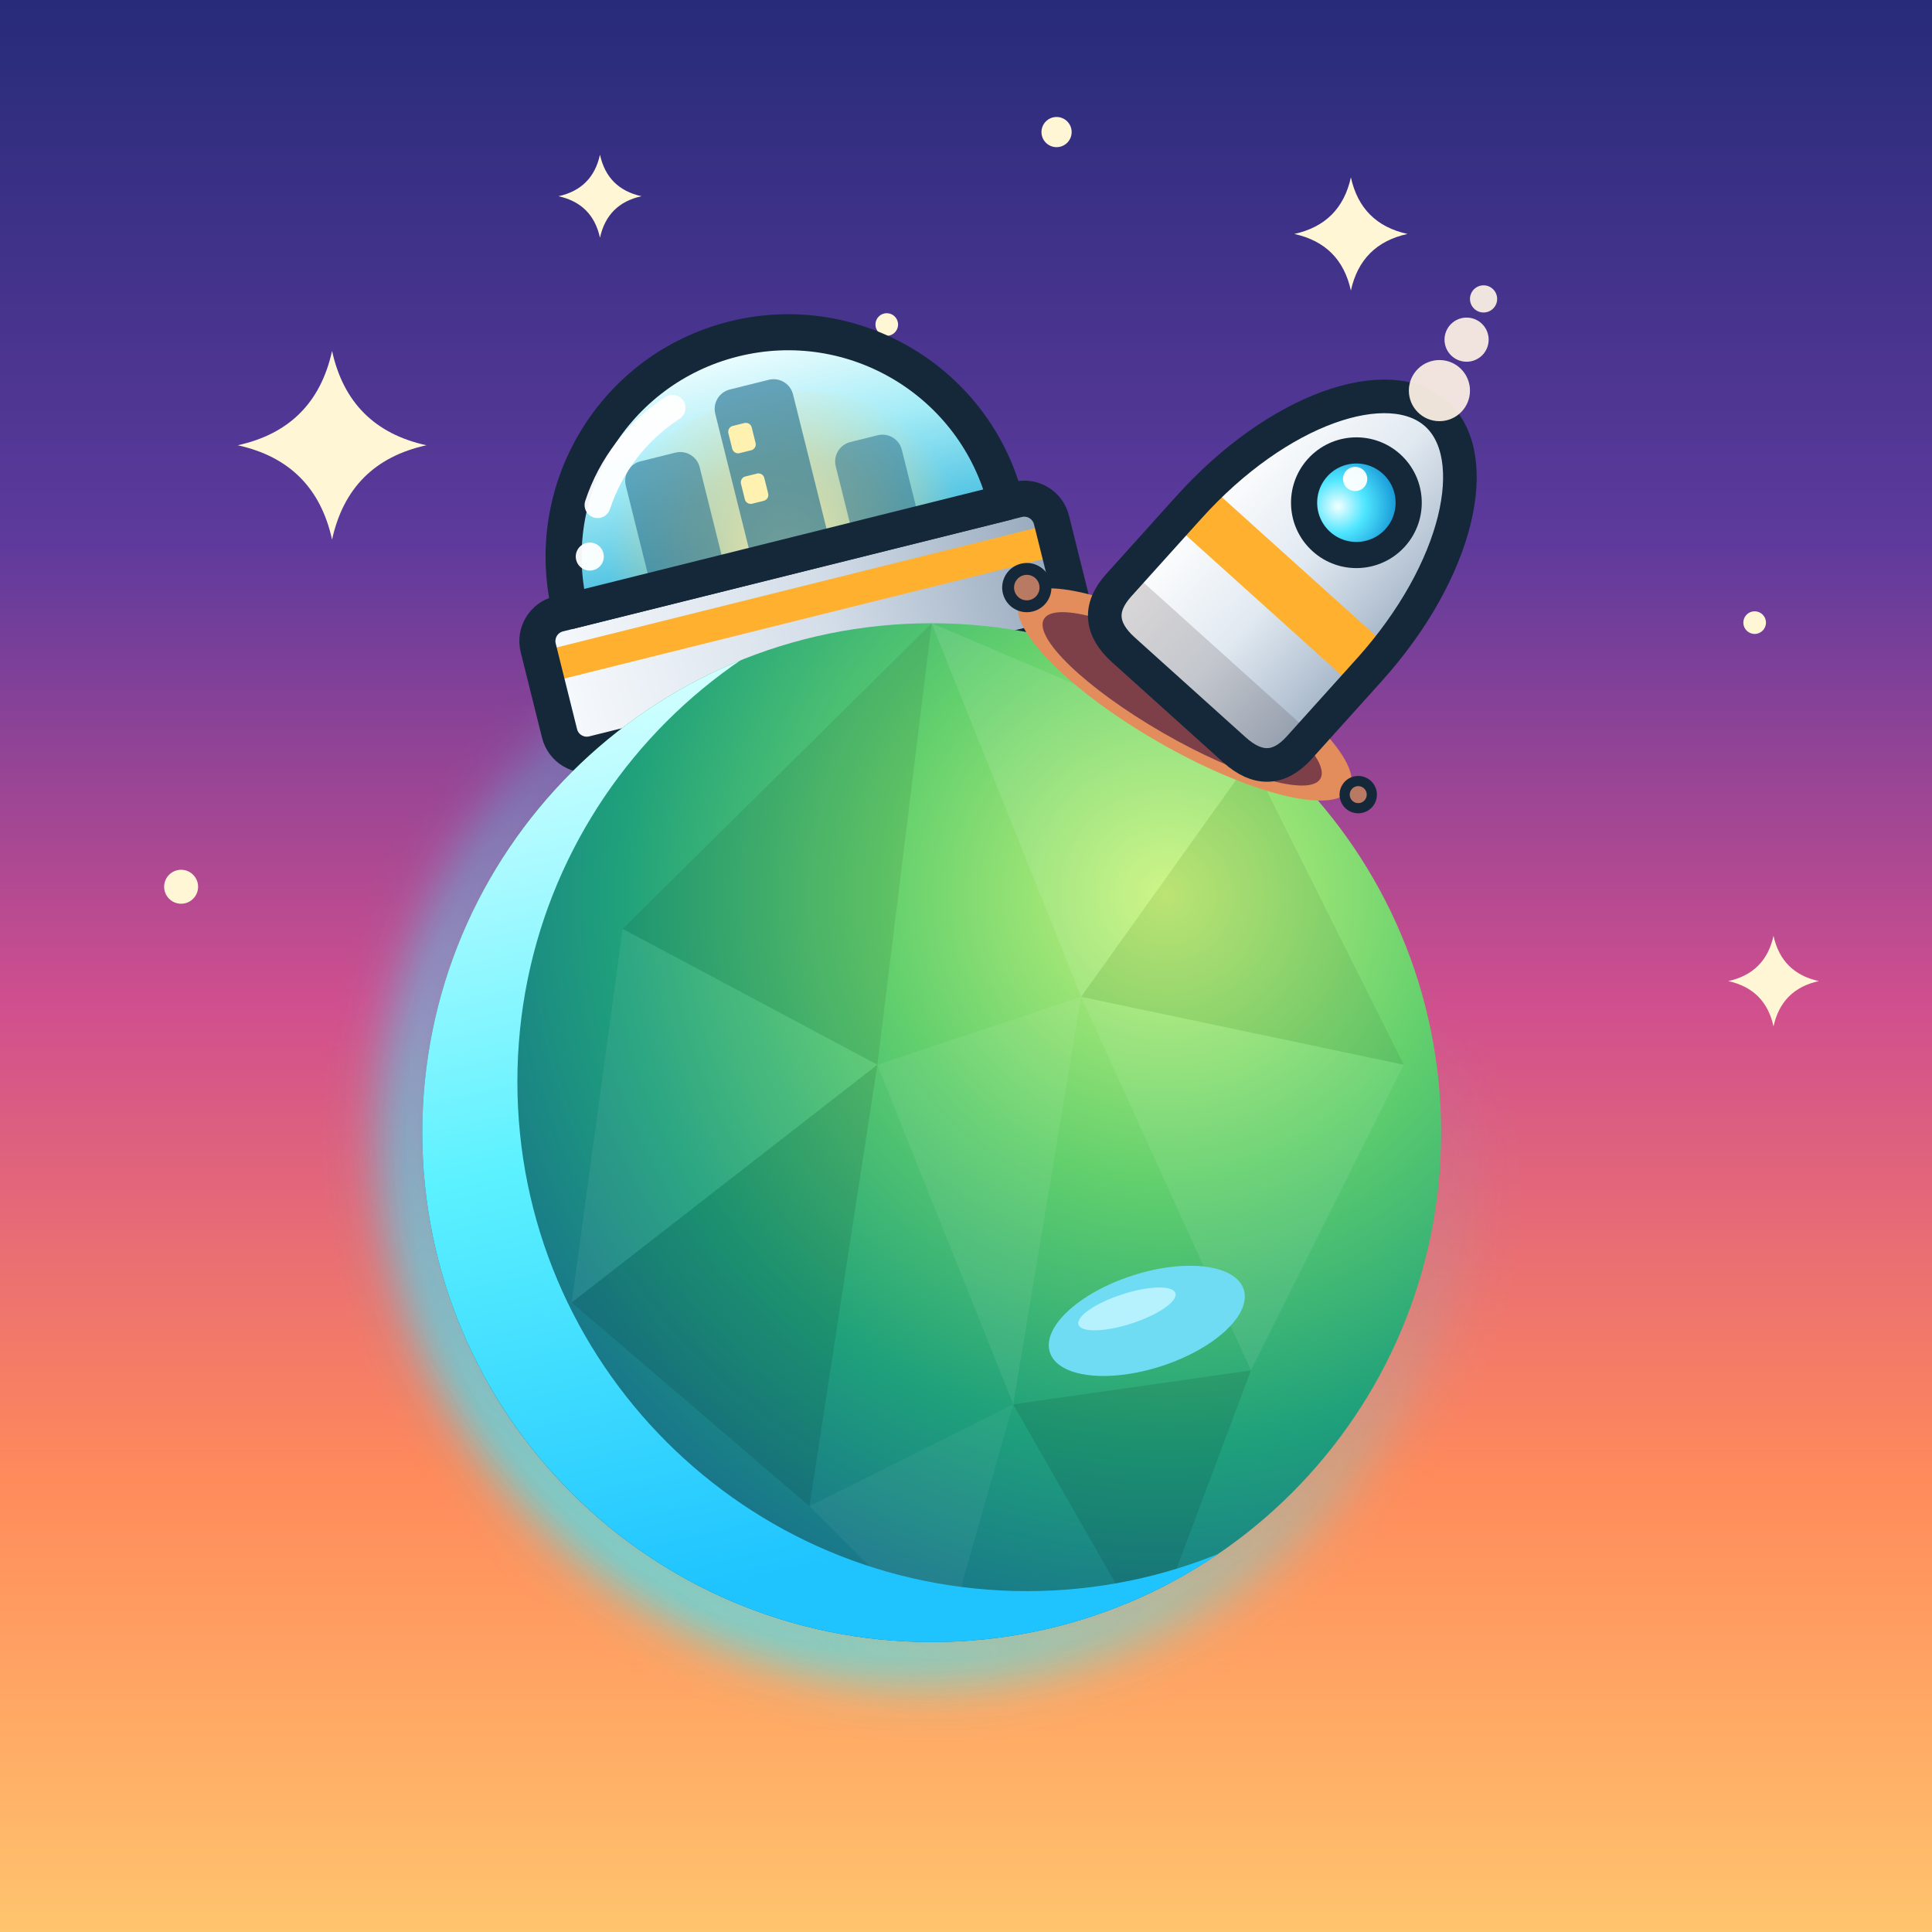
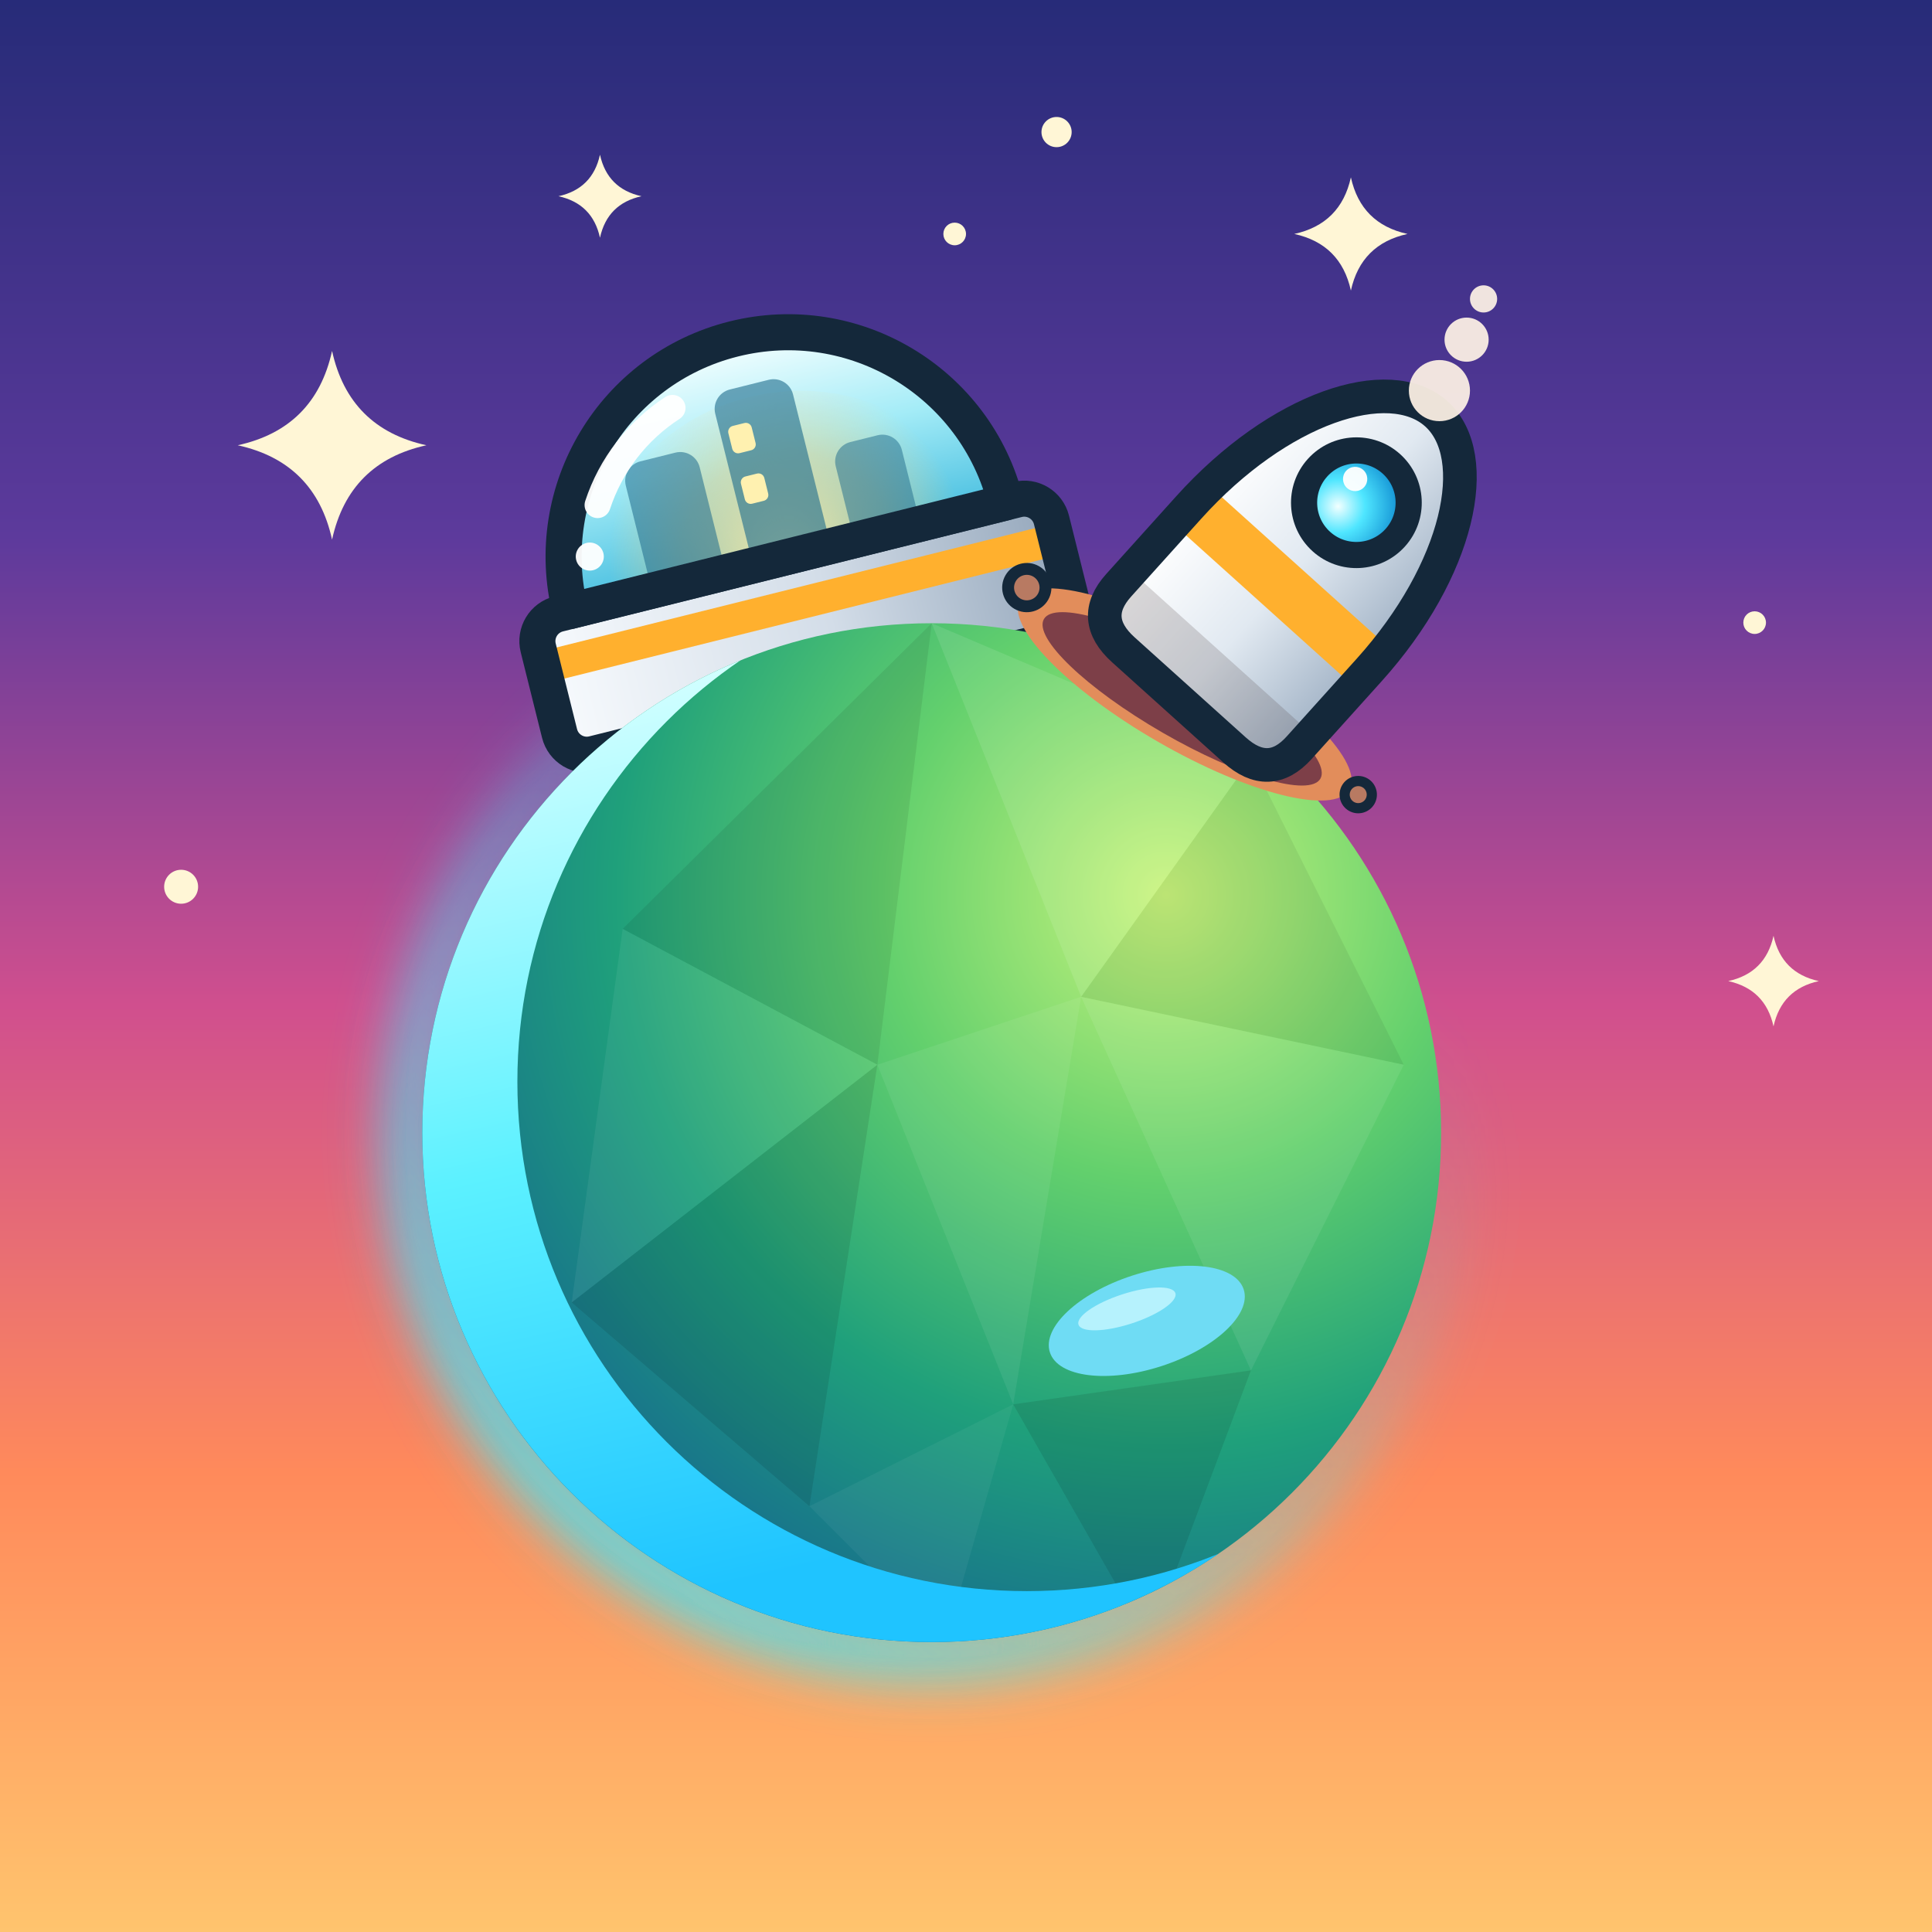
<svg xmlns="http://www.w3.org/2000/svg" viewBox="0 0 1024 1024" width="1024" height="1024">
  <defs>
    <linearGradient id="gSky" x1="0" y1="0" x2="0" y2="1">
      <stop offset="0" stop-color="#262b78" />
      <stop offset="0.28" stop-color="#5d3a9c" />
      <stop offset="0.52" stop-color="#d04f8e" />
      <stop offset="0.76" stop-color="#ff8a5b" />
      <stop offset="1" stop-color="#ffc56e" />
    </linearGradient>
    <path id="spark" d="M0,-100 Q18,-18 100,0 Q18,18 0,100 Q-18,18 -100,0 Q-18,-18 0,-100Z" />
    <radialGradient id="gPlanet" cx="650" cy="500" r="560" gradientUnits="userSpaceOnUse">
      <stop offset="0" stop-color="#c9f47c" />
      <stop offset="0.3" stop-color="#63d06d" />
      <stop offset="0.58" stop-color="#1fa07b" />
      <stop offset="0.82" stop-color="#176f8d" />
      <stop offset="1" stop-color="#1b4a88" />
    </radialGradient>
    <linearGradient id="gCres" x1="300" y1="380" x2="420" y2="900" gradientUnits="userSpaceOnUse">
      <stop offset="0" stop-color="#d4ffff" />
      <stop offset="0.5" stop-color="#5cf1ff" />
      <stop offset="1" stop-color="#1fc4ff" />
    </linearGradient>
    <linearGradient id="gGlass" x1="0" y1="-140" x2="0" y2="-28" gradientUnits="userSpaceOnUse">
      <stop offset="0" stop-color="#f6ffff" />
      <stop offset="0.5" stop-color="#a4ecf7" />
      <stop offset="1" stop-color="#49bfe0" />
    </linearGradient>
    <radialGradient id="gWarm" cx="0" cy="-26" r="90" gradientUnits="userSpaceOnUse">
      <stop offset="0" stop-color="#fff1b0" stop-opacity="0.95" />
      <stop offset="0.6" stop-color="#ffd37a" stop-opacity="0.45" />
      <stop offset="1" stop-color="#ffd37a" stop-opacity="0" />
    </radialGradient>
    <linearGradient id="gTitan" x1="-130" y1="0" x2="130" y2="0" gradientUnits="userSpaceOnUse">
      <stop offset="0" stop-color="#f7fafd" />
      <stop offset="0.55" stop-color="#d3dde8" />
      <stop offset="1" stop-color="#97a9bd" />
    </linearGradient>
    <linearGradient id="gPod" x1="-65" y1="0" x2="65" y2="0" gradientUnits="userSpaceOnUse">
      <stop offset="0" stop-color="#ffffff" />
      <stop offset="0.5" stop-color="#e1e9f1" />
      <stop offset="1" stop-color="#a2b3c6" />
    </linearGradient>
    <radialGradient id="gPort" cx="-6" cy="-104" r="32" gradientUnits="userSpaceOnUse">
      <stop offset="0" stop-color="#f2ffff" />
      <stop offset="0.45" stop-color="#4fe6ff" />
      <stop offset="1" stop-color="#1696d6" />
    </radialGradient>
    <clipPath id="cPlanet">
      <circle cx="512" cy="640" r="300" />
    </clipPath>
    <clipPath id="cDome">
      <path d="M-112,-28 A112,112 0 0 1 112,-28 Z" />
    </clipPath>
    <clipPath id="cSlab">
      <rect x="-132" y="-28" width="264" height="72" rx="14" />
    </clipPath>
    <clipPath id="cPod">
      <path d="M-65,6 L-65,-50 C-65,-122 -34,-176 0,-176 C34,-176 65,-122 65,-50 L65,6 Q65,30 40,30 L-40,30 Q-65,30 -65,6 Z" />
    </clipPath>
    <linearGradient id="gHaloFade" x1="250" y1="820" x2="640" y2="400" gradientUnits="userSpaceOnUse">
      <stop offset="0" stop-color="#fff" />
      <stop offset="0.7" stop-color="#fff" stop-opacity="0.2" />
      <stop offset="1" stop-color="#fff" stop-opacity="0" />
    </linearGradient>
    <mask id="mHalo" maskUnits="userSpaceOnUse" x="0" y="0" width="1024" height="1024">
      <rect width="1024" height="1024" fill="url(#gHaloFade)" />
    </mask>
    <filter id="fGlow" x="-30%" y="-30%" width="160%" height="160%">
      <feGaussianBlur stdDeviation="16" />
    </filter>
    <filter id="fSoft" x="-30%" y="-30%" width="160%" height="160%">
      <feGaussianBlur stdDeviation="6" />
    </filter>
  </defs>
  <g id="sky">
    <rect width="1024" height="1024" fill="url(#gSky)" />
  </g>
  <g id="stars" fill="#fff6d6">
    <use href="#spark" transform="translate(176 236) scale(0.5)" />
    <use href="#spark" transform="translate(716 124) scale(0.3)" />
    <use href="#spark" transform="translate(318 104) scale(0.22)" />
    <use href="#spark" transform="translate(940 520) scale(0.24)" />
    <circle cx="96" cy="470" r="9" />
    <circle cx="560" cy="70" r="8" />
-     <circle cx="470" cy="172" r="6" />
+     <circle cx="506" cy="124" r="6" />
    <circle cx="930" cy="330" r="6" />
  </g>
  <g id="hero" transform="translate(538 520) scale(0.9) translate(-561.087 -550.744)">
    <circle cx="512" cy="640" r="306" fill="none" stroke="#37e8ff" stroke-width="30" opacity="0.95" filter="url(#fGlow)" mask="url(#mHalo)" />
    <g transform="translate(439.4 348.9) rotate(-14) scale(1.18) translate(0 -14)">
      <rect x="-132" y="-28" width="264" height="72" rx="14" fill="url(#gTitan)" />
      <g clip-path="url(#cSlab)">
        <rect x="-140" y="-12" width="280" height="16" fill="#ffb02e" />
      </g>
      <rect x="-132" y="-28" width="264" height="72" rx="14" fill="none" stroke="#14283a" stroke-width="18" stroke-linejoin="round" />
      <path d="M-112,-28 A112,112 0 0 1 112,-28 Z" fill="url(#gGlass)" />
      <g clip-path="url(#cDome)">
        <ellipse cx="0" cy="-26" rx="96" ry="84" fill="url(#gWarm)" />
        <rect x="-70" y="-92" width="38" height="70" rx="10" fill="#1d6a8c" opacity="0.55" />
        <rect x="-18" y="-116" width="40" height="94" rx="10" fill="#1d6a8c" opacity="0.6" />
        <rect x="34" y="-76" width="34" height="54" rx="10" fill="#1d6a8c" opacity="0.5" />
        <rect x="-14" y="-98" width="12" height="14" rx="3" fill="#fff1b0" />
        <rect x="-14" y="-72" width="12" height="14" rx="3" fill="#fff1b0" />
      </g>
      <path d="M-112,-28 A112,112 0 0 1 112,-28 Z" fill="none" stroke="#14283a" stroke-width="18" stroke-linejoin="round" />
      <path d="M-86,-76 A92,92 0 0 1 -38,-114" fill="none" stroke="#ffffff" stroke-width="13" stroke-linecap="round" opacity="0.95" />
      <circle cx="-96" cy="-52" r="7" fill="#ffffff" opacity="0.95" />
    </g>
    <circle cx="512" cy="640" r="300" fill="url(#gPlanet)" />
    <g clip-path="url(#cPlanet)">
      <g>
        <polygon points="512,340 700,420 600,560" fill="#ffffff" opacity="0.10" />
        <polygon points="700,420 790,600 600,560" fill="#000000" opacity="0.07" />
        <polygon points="600,560 790,600 700,780" fill="#ffffff" opacity="0.08" />
        <polygon points="330,520 512,340 480,600" fill="#000000" opacity="0.08" />
        <polygon points="480,600 600,560 560,800" fill="#ffffff" opacity="0.07" />
        <polygon points="330,520 480,600 300,740" fill="#ffffff" opacity="0.06" />
        <polygon points="560,800 700,780 640,940" fill="#000000" opacity="0.10" />
        <polygon points="300,740 480,600 440,860" fill="#000000" opacity="0.10" />
        <polygon points="440,860 560,800 520,940" fill="#ffffff" opacity="0.05" />
      </g>
      <ellipse cx="636" cy="750" rx="60" ry="28" fill="#6fdcf4" transform="rotate(-18 640 742)" />
      <ellipse cx="624" cy="743" rx="30" ry="9" fill="#c8f7ff" opacity="0.8" transform="rotate(-18 628 734)" />
      <path d="M-100,-100 H1124 V1124 H-100 Z M268,610 A300,300 0 1 0 868,610 A300,300 0 1 0 268,610 Z" fill="url(#gCres)" fill-rule="evenodd" transform="translate(0 0)" />
    </g>
    <g transform="translate(662.0 380.2) rotate(30)">
      <ellipse cx="0" cy="2" rx="112" ry="32" fill="#e28d5b" />
      <ellipse cx="0" cy="5" rx="94" ry="23" fill="#7d3f48" />
      <circle cx="-112" cy="-6" r="11" fill="#b87a62" stroke="#14283a" stroke-width="7" />
      <circle cx="118" cy="2" r="8" fill="#b87a62" stroke="#14283a" stroke-width="6" />
    </g>
    <g transform="translate(662.0 380.2) rotate(42) scale(1.1) translate(0 -24)">
      <path d="M-65,6 L-65,-50 C-65,-122 -34,-176 0,-176 C34,-176 65,-122 65,-50 L65,6 Q65,30 40,30 L-40,30 Q-65,30 -65,6 Z" fill="url(#gPod)" />
      <g clip-path="url(#cPod)">
        <rect x="-80" y="-66" width="160" height="28" fill="#ffb02e" />
        <rect x="-80" y="-4" width="160" height="40" fill="#4a3a3a" opacity="0.2" />
      </g>
      <path d="M-65,6 L-65,-50 C-65,-122 -34,-176 0,-176 C34,-176 65,-122 65,-50 L65,6 Q65,30 40,30 L-40,30 Q-65,30 -65,6 Z" fill="none" stroke="#14283a" stroke-width="18" stroke-linejoin="round" />
      <circle cx="0" cy="-112" r="28" fill="url(#gPort)" stroke="#14283a" stroke-width="14" />
      <circle cx="-9" cy="-121" r="6.5" fill="#ffffff" opacity="0.95" />
    </g>
    <g id="smoke" fill="#fff3e6" opacity="0.92">
      <circle cx="811" cy="203" r="18" />
      <circle cx="827" cy="173" r="13" />
      <circle cx="837" cy="149" r="8" />
    </g>
  </g>
</svg>
